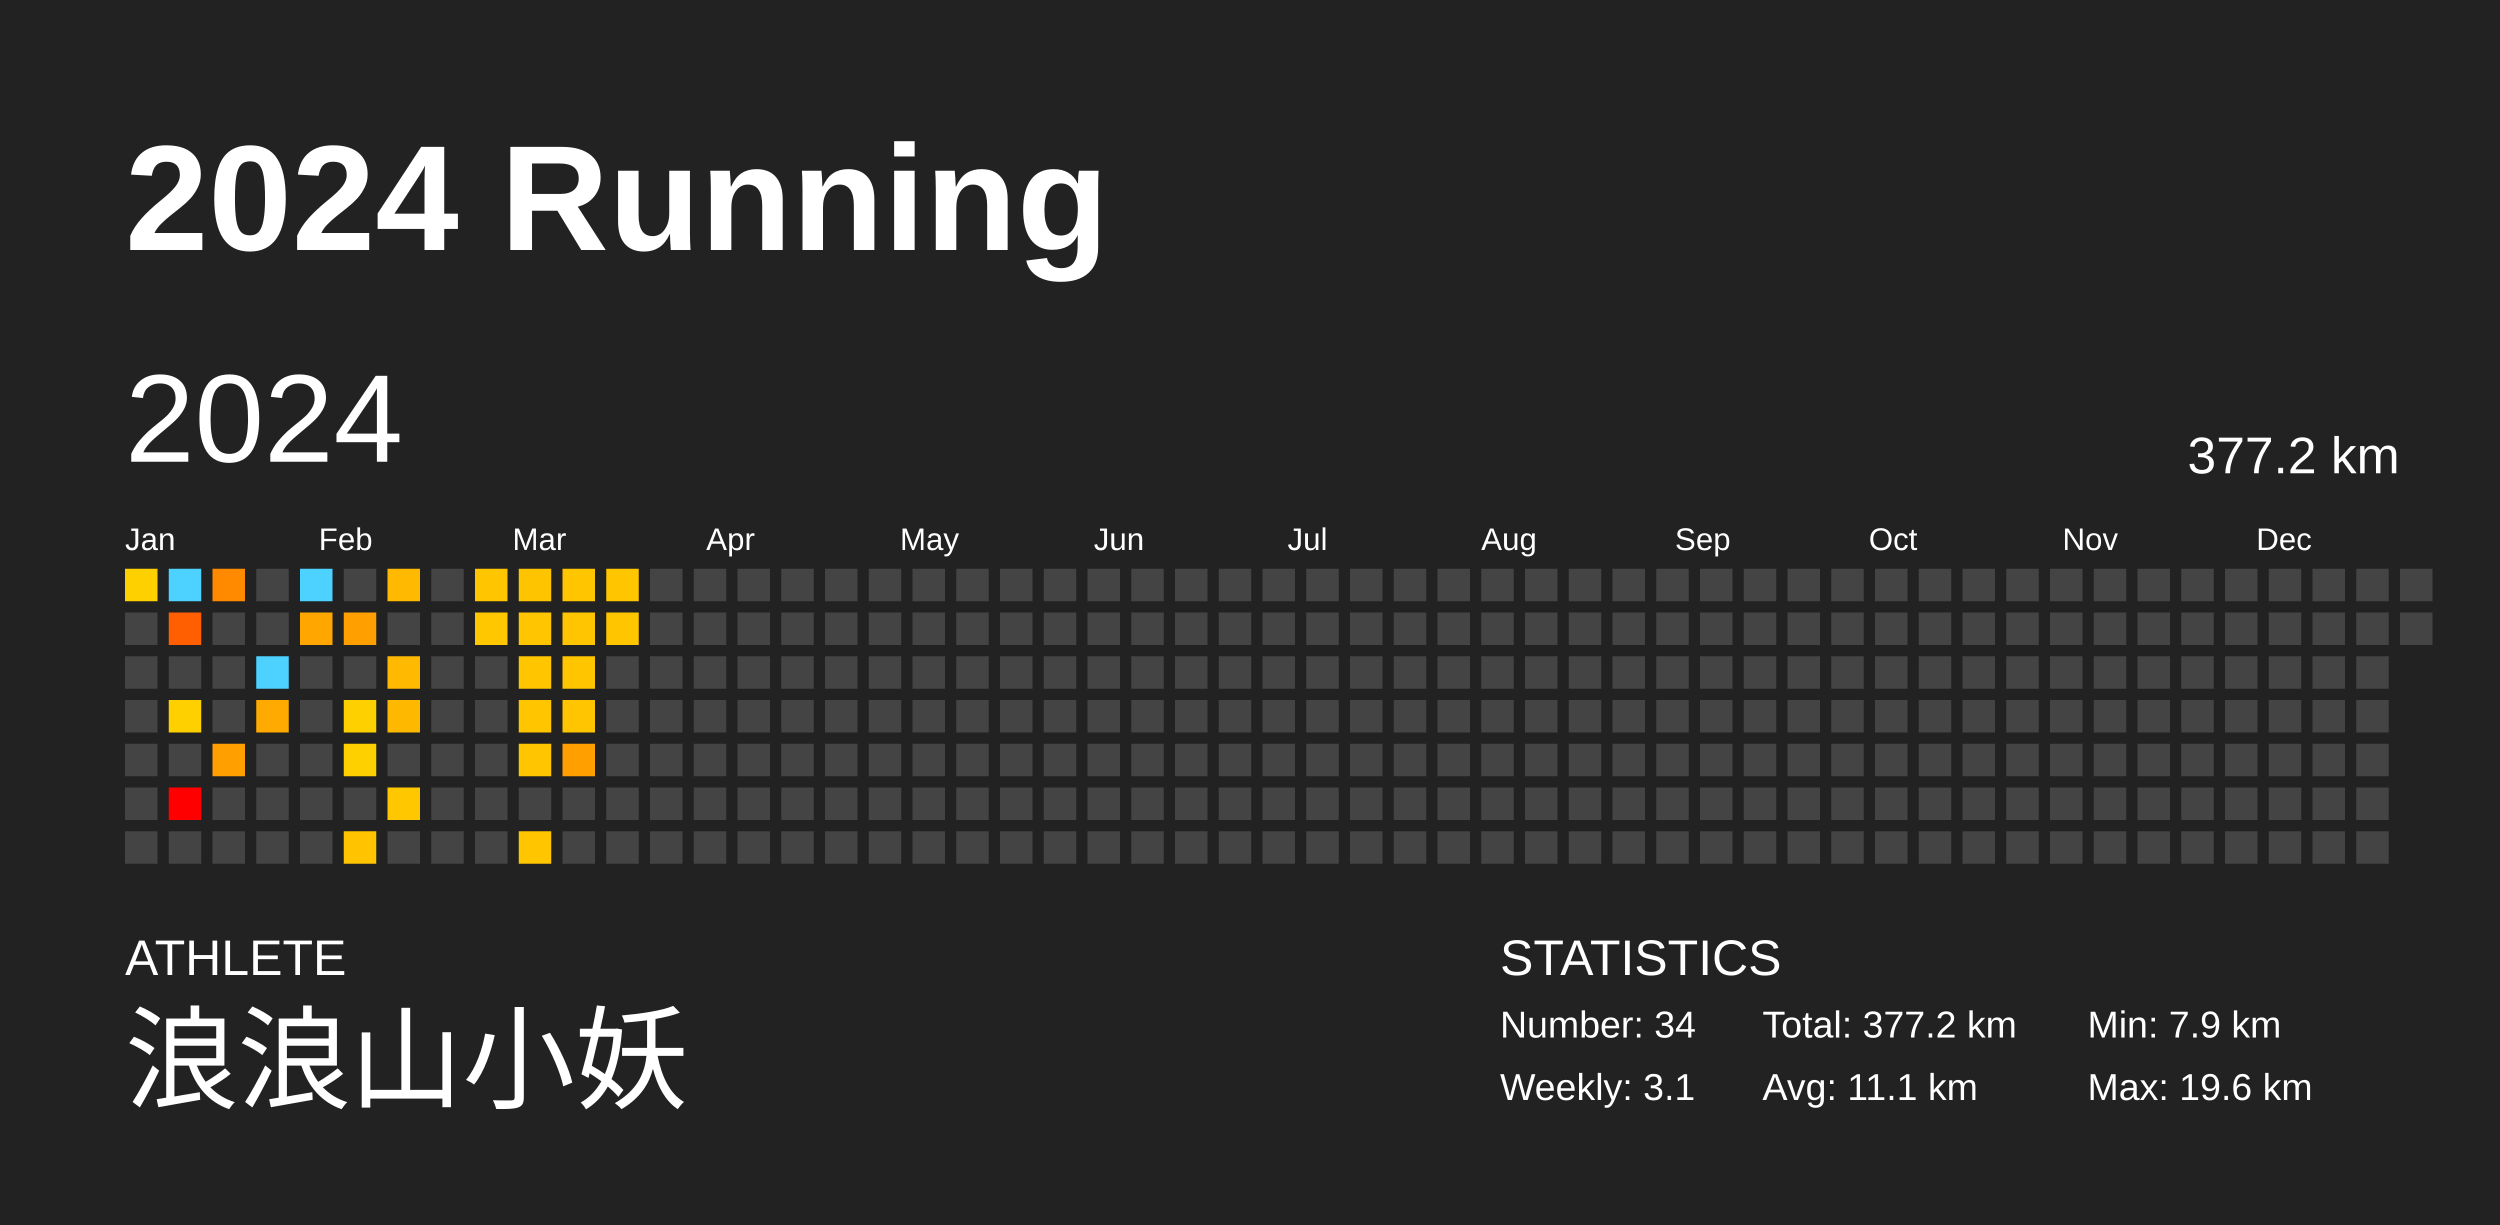
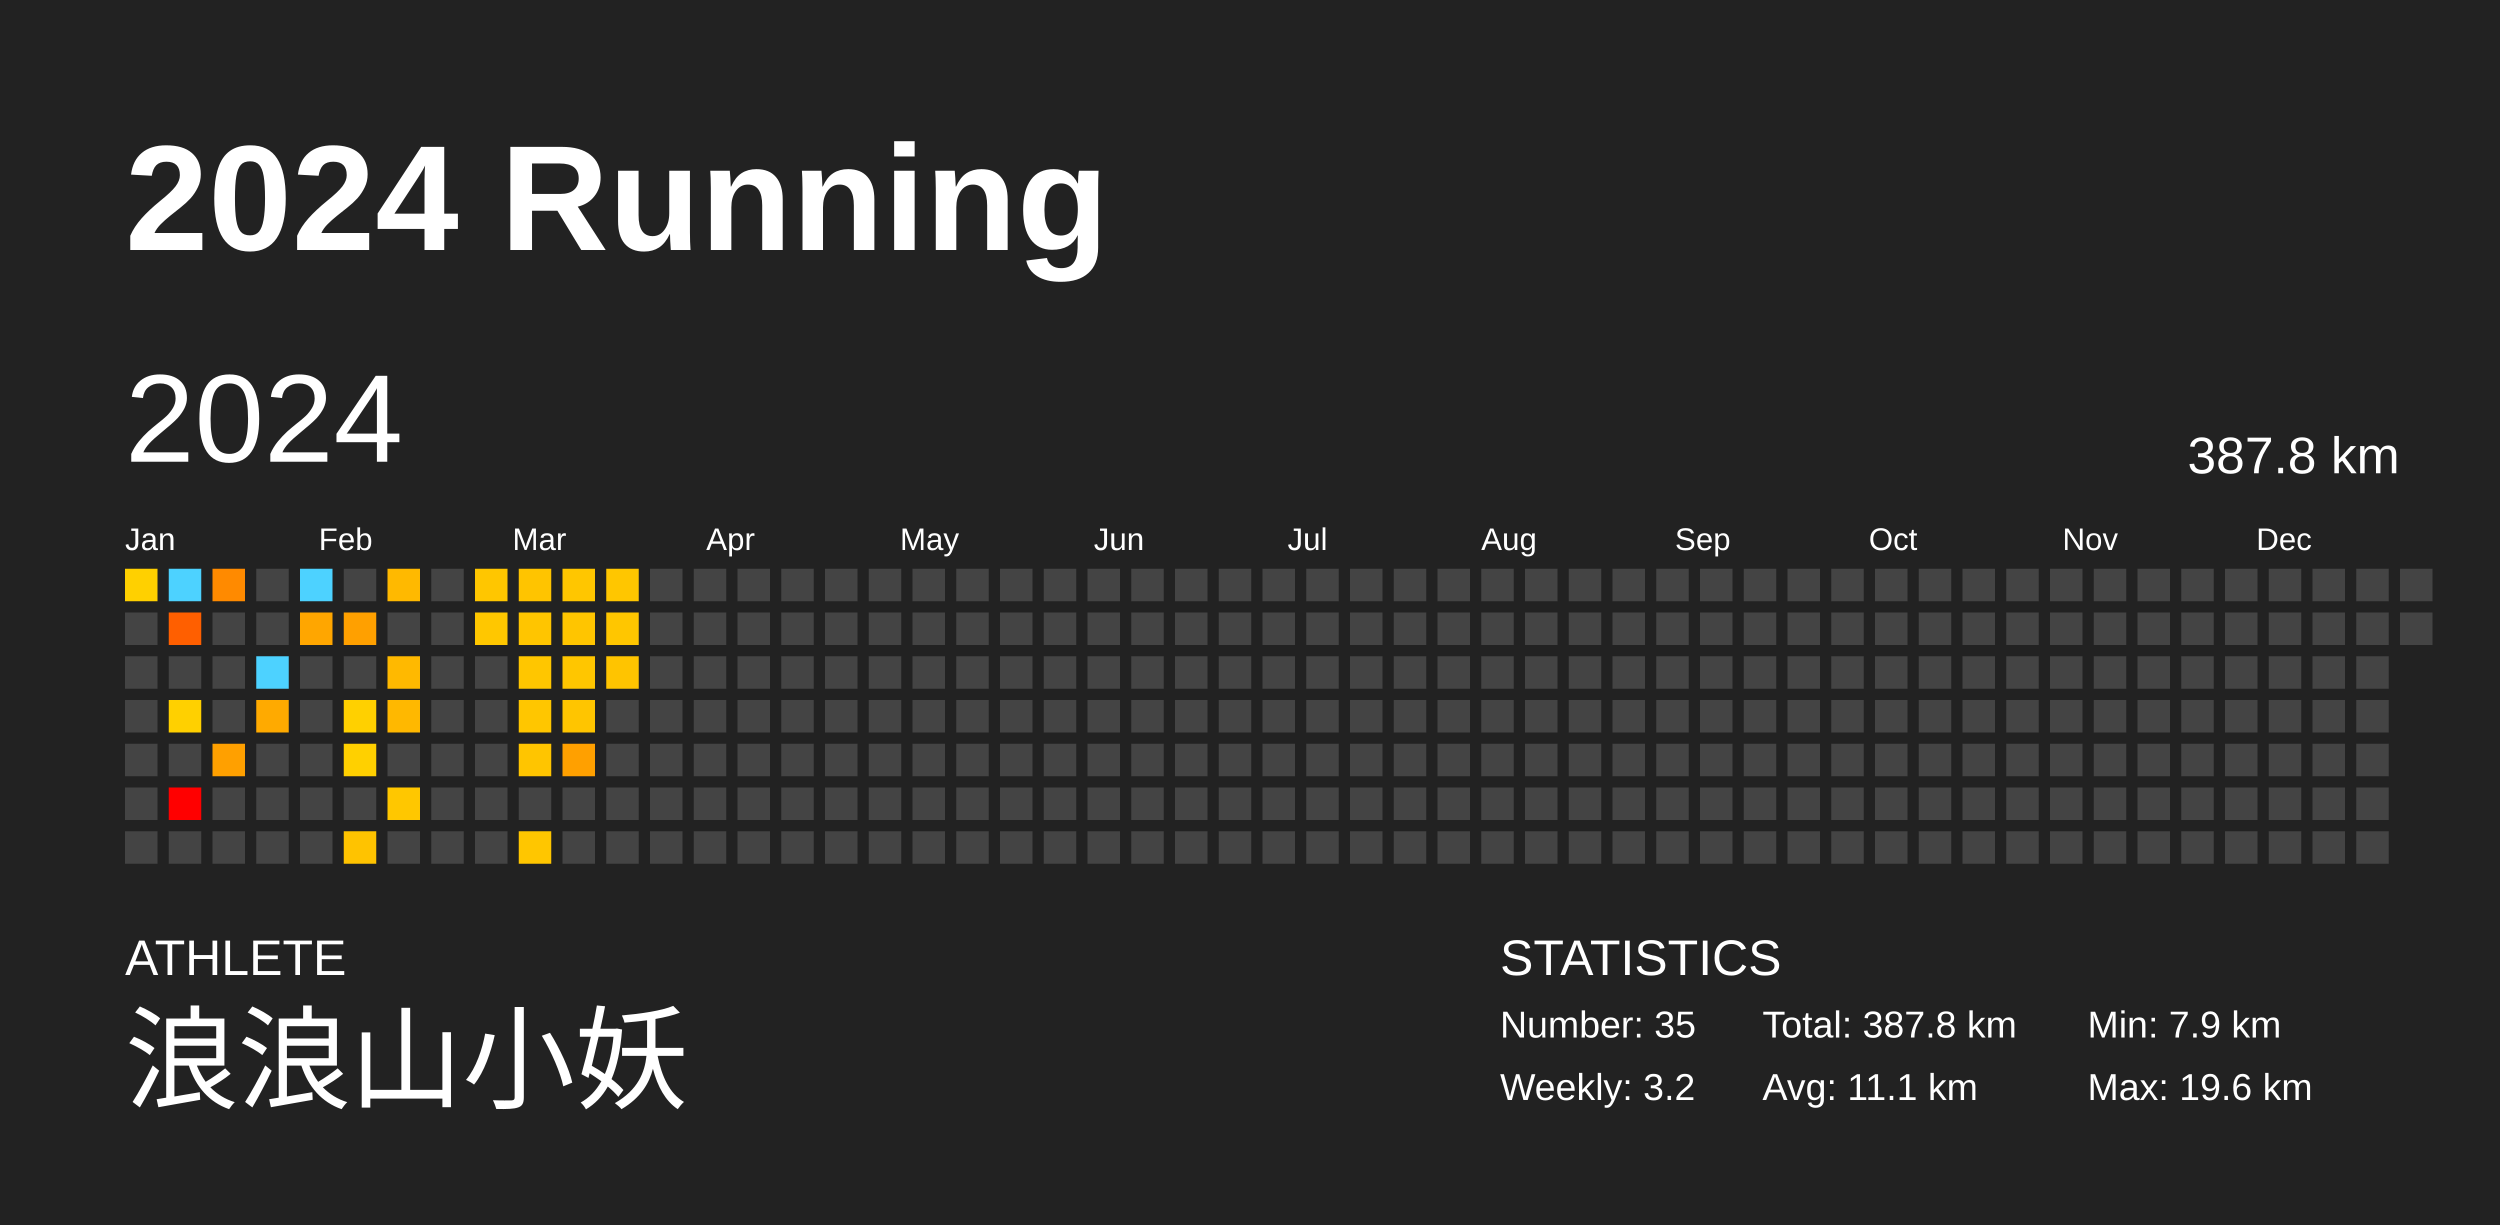
<svg xmlns="http://www.w3.org/2000/svg" baseProfile="full" height="98mm" version="1.1" viewBox="0,0,200,98" width="200mm">
  <defs />
  <rect fill="#222222" height="98" width="200" x="0" y="0" />
  <text fill="#FFFFFF" style="font-size:12px; font-family:Arial; font-weight:bold;" x="10" y="20">2024 Running</text>
  <text fill="#FFFFFF" style="font-size:4px; font-family:Arial" x="10" y="78">ATHLETE</text>
  <text fill="#FFFFFF" style="font-size:9px; font-family:Arial" x="10" y="88">浪浪山小妖</text>
  <text fill="#FFFFFF" style="font-size:4px; font-family:Arial" x="120" y="78">STATISTICS</text>
-   <text fill="#FFFFFF" style="font-size:3px; font-family:Arial" x="120" y="83">Number: 34</text>
-   <text fill="#FFFFFF" style="font-size:3px; font-family:Arial" x="120" y="88">Weekly: 3.1</text>
-   <text fill="#FFFFFF" style="font-size:3px; font-family:Arial" x="141" y="83">Total: 377.2 km</text>
+   <text fill="#FFFFFF" style="font-size:3px; font-family:Arial" x="120" y="83">Number: 35</text>
+   <text fill="#FFFFFF" style="font-size:3px; font-family:Arial" x="120" y="88">Weekly: 3.2</text>
+   <text fill="#FFFFFF" style="font-size:3px; font-family:Arial" x="141" y="83">Total: 387.8 km</text>
  <text fill="#FFFFFF" style="font-size:3px; font-family:Arial" x="141" y="88">Avg: 11.1 km</text>
  <text fill="#FFFFFF" style="font-size:3px; font-family:Arial" x="167" y="83">Min: 7.9 km</text>
  <text fill="#FFFFFF" style="font-size:3px; font-family:Arial" x="167" y="88">Max: 19.6 km</text>
  <text dominant-baseline="hanging" fill="#FFFFFF" style="font-size:10.0px; font-family:Arial;" x="10" y="30">2024</text>
-   <text dominant-baseline="hanging" fill="#FFFFFF" style="font-size:4.125px; font-family:Arial;" x="175" y="35">377.2 km</text>
+   <text dominant-baseline="hanging" fill="#FFFFFF" style="font-size:4.125px; font-family:Arial;" x="175" y="35">387.8 km</text>
  <text fill="#FFFFFF" style="font-size:2.5px; font-family:Arial" x="10.0" y="44">Jan</text>
  <text fill="#FFFFFF" style="font-size:2.5px; font-family:Arial" x="25.5" y="44">Feb</text>
  <text fill="#FFFFFF" style="font-size:2.5px; font-family:Arial" x="41.0" y="44">Mar</text>
  <text fill="#FFFFFF" style="font-size:2.5px; font-family:Arial" x="56.5" y="44">Apr</text>
  <text fill="#FFFFFF" style="font-size:2.5px; font-family:Arial" x="72.0" y="44">May</text>
  <text fill="#FFFFFF" style="font-size:2.5px; font-family:Arial" x="87.5" y="44">Jun</text>
  <text fill="#FFFFFF" style="font-size:2.5px; font-family:Arial" x="103.0" y="44">Jul</text>
  <text fill="#FFFFFF" style="font-size:2.5px; font-family:Arial" x="118.5" y="44">Aug</text>
  <text fill="#FFFFFF" style="font-size:2.5px; font-family:Arial" x="134.0" y="44">Sep</text>
  <text fill="#FFFFFF" style="font-size:2.5px; font-family:Arial" x="149.5" y="44">Oct</text>
  <text fill="#FFFFFF" style="font-size:2.5px; font-family:Arial" x="165.0" y="44">Nov</text>
  <text fill="#FFFFFF" style="font-size:2.5px; font-family:Arial" x="180.5" y="44">Dec</text>
  <rect fill="#ffd000" height="2.6" width="2.6" x="10.0" y="45.5" />
  <rect fill="#444444" height="2.6" width="2.6" x="10.0" y="49.0" />
  <rect fill="#444444" height="2.6" width="2.6" x="10.0" y="52.5" />
  <rect fill="#444444" height="2.6" width="2.6" x="10.0" y="56.0" />
  <rect fill="#444444" height="2.6" width="2.6" x="10.0" y="59.5" />
  <rect fill="#444444" height="2.6" width="2.6" x="10.0" y="63.0" />
  <rect fill="#444444" height="2.6" width="2.6" x="10.0" y="66.5" />
  <rect fill="#4dd2ff" height="2.6" width="2.6" x="13.5" y="45.5" />
  <rect fill="#ff5f00" height="2.6" width="2.6" x="13.5" y="49.0" />
  <rect fill="#444444" height="2.6" width="2.6" x="13.5" y="52.5" />
  <rect fill="#ffd000" height="2.6" width="2.6" x="13.5" y="56.0" />
  <rect fill="#444444" height="2.6" width="2.6" x="13.5" y="59.5" />
  <rect fill="#ff0000" height="2.6" width="2.6" x="13.5" y="63.0" />
  <rect fill="#444444" height="2.6" width="2.6" x="13.5" y="66.5" />
  <rect fill="#ff8a00" height="2.6" width="2.6" x="17.0" y="45.5" />
  <rect fill="#444444" height="2.6" width="2.6" x="17.0" y="49.0" />
  <rect fill="#444444" height="2.6" width="2.6" x="17.0" y="52.5" />
  <rect fill="#444444" height="2.6" width="2.6" x="17.0" y="56.0" />
  <rect fill="#ffa000" height="2.6" width="2.6" x="17.0" y="59.5" />
  <rect fill="#444444" height="2.6" width="2.6" x="17.0" y="63.0" />
  <rect fill="#444444" height="2.6" width="2.6" x="17.0" y="66.5" />
  <rect fill="#444444" height="2.6" width="2.6" x="20.5" y="45.5" />
  <rect fill="#444444" height="2.6" width="2.6" x="20.5" y="49.0" />
  <rect fill="#4dd2ff" height="2.6" width="2.6" x="20.5" y="52.5" />
  <rect fill="#ffaa00" height="2.6" width="2.6" x="20.5" y="56.0" />
  <rect fill="#444444" height="2.6" width="2.6" x="20.5" y="59.5" />
  <rect fill="#444444" height="2.6" width="2.6" x="20.5" y="63.0" />
  <rect fill="#444444" height="2.6" width="2.6" x="20.5" y="66.5" />
  <rect fill="#4dd2ff" height="2.6" width="2.6" x="24.0" y="45.5" />
  <rect fill="#ffa600" height="2.6" width="2.6" x="24.0" y="49.0" />
  <rect fill="#444444" height="2.6" width="2.6" x="24.0" y="52.5" />
  <rect fill="#444444" height="2.6" width="2.6" x="24.0" y="56.0" />
  <rect fill="#444444" height="2.6" width="2.6" x="24.0" y="59.5" />
  <rect fill="#444444" height="2.6" width="2.6" x="24.0" y="63.0" />
  <rect fill="#444444" height="2.6" width="2.6" x="24.0" y="66.5" />
  <rect fill="#444444" height="2.6" width="2.6" x="27.5" y="45.5" />
  <rect fill="#ffa000" height="2.6" width="2.6" x="27.5" y="49.0" />
  <rect fill="#444444" height="2.6" width="2.6" x="27.5" y="52.5" />
  <rect fill="#ffd000" height="2.6" width="2.6" x="27.5" y="56.0" />
  <rect fill="#ffd000" height="2.6" width="2.6" x="27.5" y="59.5" />
  <rect fill="#444444" height="2.6" width="2.6" x="27.5" y="63.0" />
  <rect fill="#ffc300" height="2.6" width="2.6" x="27.5" y="66.5" />
  <rect fill="#ffb900" height="2.6" width="2.6" x="31.0" y="45.5" />
  <rect fill="#444444" height="2.6" width="2.6" x="31.0" y="49.0" />
  <rect fill="#ffb900" height="2.6" width="2.6" x="31.0" y="52.5" />
  <rect fill="#ffb800" height="2.6" width="2.6" x="31.0" y="56.0" />
  <rect fill="#444444" height="2.6" width="2.6" x="31.0" y="59.5" />
  <rect fill="#ffc700" height="2.6" width="2.6" x="31.0" y="63.0" />
  <rect fill="#444444" height="2.6" width="2.6" x="31.0" y="66.5" />
  <rect fill="#444444" height="2.6" width="2.6" x="34.5" y="45.5" />
  <rect fill="#444444" height="2.6" width="2.6" x="34.5" y="49.0" />
  <rect fill="#444444" height="2.6" width="2.6" x="34.5" y="52.5" />
  <rect fill="#444444" height="2.6" width="2.6" x="34.5" y="56.0" />
  <rect fill="#444444" height="2.6" width="2.6" x="34.5" y="59.5" />
  <rect fill="#444444" height="2.6" width="2.6" x="34.5" y="63.0" />
  <rect fill="#444444" height="2.6" width="2.6" x="34.5" y="66.5" />
  <rect fill="#ffc600" height="2.6" width="2.6" x="38.0" y="45.5" />
  <rect fill="#ffc700" height="2.6" width="2.6" x="38.0" y="49.0" />
  <rect fill="#444444" height="2.6" width="2.6" x="38.0" y="52.5" />
  <rect fill="#444444" height="2.6" width="2.6" x="38.0" y="56.0" />
  <rect fill="#444444" height="2.6" width="2.6" x="38.0" y="59.5" />
  <rect fill="#444444" height="2.6" width="2.6" x="38.0" y="63.0" />
  <rect fill="#444444" height="2.6" width="2.6" x="38.0" y="66.5" />
  <rect fill="#ffc400" height="2.6" width="2.6" x="41.5" y="45.5" />
  <rect fill="#ffc500" height="2.6" width="2.6" x="41.5" y="49.0" />
  <rect fill="#ffc600" height="2.6" width="2.6" x="41.5" y="52.5" />
  <rect fill="#ffc600" height="2.6" width="2.6" x="41.5" y="56.0" />
  <rect fill="#ffc500" height="2.6" width="2.6" x="41.5" y="59.5" />
  <rect fill="#444444" height="2.6" width="2.6" x="41.5" y="63.0" />
  <rect fill="#ffc600" height="2.6" width="2.6" x="41.5" y="66.5" />
  <rect fill="#ffc600" height="2.6" width="2.6" x="45.0" y="45.5" />
  <rect fill="#ffc500" height="2.6" width="2.6" x="45.0" y="49.0" />
  <rect fill="#ffc600" height="2.6" width="2.6" x="45.0" y="52.5" />
  <rect fill="#ffc500" height="2.6" width="2.6" x="45.0" y="56.0" />
  <rect fill="#ffa000" height="2.6" width="2.6" x="45.0" y="59.5" />
  <rect fill="#444444" height="2.6" width="2.6" x="45.0" y="63.0" />
  <rect fill="#444444" height="2.6" width="2.6" x="45.0" y="66.5" />
  <rect fill="#ffc600" height="2.6" width="2.6" x="48.5" y="45.5" />
  <rect fill="#ffc600" height="2.6" width="2.6" x="48.5" y="49.0" />
-   <rect fill="#444444" height="2.6" width="2.6" x="48.5" y="52.5" />
+   <rect fill="#ffc400" height="2.6" width="2.6" x="48.5" y="52.5" />
  <rect fill="#444444" height="2.6" width="2.6" x="48.5" y="56.0" />
  <rect fill="#444444" height="2.6" width="2.6" x="48.5" y="59.5" />
  <rect fill="#444444" height="2.6" width="2.6" x="48.5" y="63.0" />
  <rect fill="#444444" height="2.6" width="2.6" x="48.5" y="66.5" />
  <rect fill="#444444" height="2.6" width="2.6" x="52.0" y="45.5" />
  <rect fill="#444444" height="2.6" width="2.6" x="52.0" y="49.0" />
  <rect fill="#444444" height="2.6" width="2.6" x="52.0" y="52.5" />
  <rect fill="#444444" height="2.6" width="2.6" x="52.0" y="56.0" />
  <rect fill="#444444" height="2.6" width="2.6" x="52.0" y="59.5" />
  <rect fill="#444444" height="2.6" width="2.6" x="52.0" y="63.0" />
  <rect fill="#444444" height="2.6" width="2.6" x="52.0" y="66.5" />
  <rect fill="#444444" height="2.6" width="2.6" x="55.5" y="45.5" />
  <rect fill="#444444" height="2.6" width="2.6" x="55.5" y="49.0" />
  <rect fill="#444444" height="2.6" width="2.6" x="55.5" y="52.5" />
  <rect fill="#444444" height="2.6" width="2.6" x="55.5" y="56.0" />
  <rect fill="#444444" height="2.6" width="2.6" x="55.5" y="59.5" />
  <rect fill="#444444" height="2.6" width="2.6" x="55.5" y="63.0" />
  <rect fill="#444444" height="2.6" width="2.6" x="55.5" y="66.5" />
  <rect fill="#444444" height="2.6" width="2.6" x="59.0" y="45.5" />
  <rect fill="#444444" height="2.6" width="2.6" x="59.0" y="49.0" />
  <rect fill="#444444" height="2.6" width="2.6" x="59.0" y="52.5" />
  <rect fill="#444444" height="2.6" width="2.6" x="59.0" y="56.0" />
  <rect fill="#444444" height="2.6" width="2.6" x="59.0" y="59.5" />
  <rect fill="#444444" height="2.6" width="2.6" x="59.0" y="63.0" />
  <rect fill="#444444" height="2.6" width="2.6" x="59.0" y="66.5" />
  <rect fill="#444444" height="2.6" width="2.6" x="62.5" y="45.5" />
  <rect fill="#444444" height="2.6" width="2.6" x="62.5" y="49.0" />
  <rect fill="#444444" height="2.6" width="2.6" x="62.5" y="52.5" />
  <rect fill="#444444" height="2.6" width="2.6" x="62.5" y="56.0" />
  <rect fill="#444444" height="2.6" width="2.6" x="62.5" y="59.5" />
  <rect fill="#444444" height="2.6" width="2.6" x="62.5" y="63.0" />
  <rect fill="#444444" height="2.6" width="2.6" x="62.5" y="66.5" />
  <rect fill="#444444" height="2.6" width="2.6" x="66.0" y="45.5" />
  <rect fill="#444444" height="2.6" width="2.6" x="66.0" y="49.0" />
  <rect fill="#444444" height="2.6" width="2.6" x="66.0" y="52.5" />
  <rect fill="#444444" height="2.6" width="2.6" x="66.0" y="56.0" />
  <rect fill="#444444" height="2.6" width="2.6" x="66.0" y="59.5" />
  <rect fill="#444444" height="2.6" width="2.6" x="66.0" y="63.0" />
  <rect fill="#444444" height="2.6" width="2.6" x="66.0" y="66.5" />
  <rect fill="#444444" height="2.6" width="2.6" x="69.5" y="45.5" />
  <rect fill="#444444" height="2.6" width="2.6" x="69.5" y="49.0" />
  <rect fill="#444444" height="2.6" width="2.6" x="69.5" y="52.5" />
  <rect fill="#444444" height="2.6" width="2.6" x="69.5" y="56.0" />
  <rect fill="#444444" height="2.6" width="2.6" x="69.5" y="59.5" />
  <rect fill="#444444" height="2.6" width="2.6" x="69.5" y="63.0" />
  <rect fill="#444444" height="2.6" width="2.6" x="69.5" y="66.5" />
  <rect fill="#444444" height="2.6" width="2.6" x="73.0" y="45.5" />
  <rect fill="#444444" height="2.6" width="2.6" x="73.0" y="49.0" />
  <rect fill="#444444" height="2.6" width="2.6" x="73.0" y="52.5" />
  <rect fill="#444444" height="2.6" width="2.6" x="73.0" y="56.0" />
  <rect fill="#444444" height="2.6" width="2.6" x="73.0" y="59.5" />
  <rect fill="#444444" height="2.6" width="2.6" x="73.0" y="63.0" />
  <rect fill="#444444" height="2.6" width="2.6" x="73.0" y="66.5" />
  <rect fill="#444444" height="2.6" width="2.6" x="76.5" y="45.5" />
  <rect fill="#444444" height="2.6" width="2.6" x="76.5" y="49.0" />
  <rect fill="#444444" height="2.6" width="2.6" x="76.5" y="52.5" />
  <rect fill="#444444" height="2.6" width="2.6" x="76.5" y="56.0" />
  <rect fill="#444444" height="2.6" width="2.6" x="76.5" y="59.5" />
  <rect fill="#444444" height="2.6" width="2.6" x="76.5" y="63.0" />
  <rect fill="#444444" height="2.6" width="2.6" x="76.5" y="66.5" />
  <rect fill="#444444" height="2.6" width="2.6" x="80.0" y="45.5" />
  <rect fill="#444444" height="2.6" width="2.6" x="80.0" y="49.0" />
  <rect fill="#444444" height="2.6" width="2.6" x="80.0" y="52.5" />
  <rect fill="#444444" height="2.6" width="2.6" x="80.0" y="56.0" />
  <rect fill="#444444" height="2.6" width="2.6" x="80.0" y="59.5" />
  <rect fill="#444444" height="2.6" width="2.6" x="80.0" y="63.0" />
  <rect fill="#444444" height="2.6" width="2.6" x="80.0" y="66.5" />
  <rect fill="#444444" height="2.6" width="2.6" x="83.5" y="45.5" />
  <rect fill="#444444" height="2.6" width="2.6" x="83.5" y="49.0" />
  <rect fill="#444444" height="2.6" width="2.6" x="83.5" y="52.5" />
  <rect fill="#444444" height="2.6" width="2.6" x="83.5" y="56.0" />
  <rect fill="#444444" height="2.6" width="2.6" x="83.5" y="59.5" />
  <rect fill="#444444" height="2.6" width="2.6" x="83.5" y="63.0" />
  <rect fill="#444444" height="2.6" width="2.6" x="83.5" y="66.5" />
  <rect fill="#444444" height="2.6" width="2.6" x="87.0" y="45.5" />
  <rect fill="#444444" height="2.6" width="2.6" x="87.0" y="49.0" />
  <rect fill="#444444" height="2.6" width="2.6" x="87.0" y="52.5" />
  <rect fill="#444444" height="2.6" width="2.6" x="87.0" y="56.0" />
  <rect fill="#444444" height="2.6" width="2.6" x="87.0" y="59.5" />
  <rect fill="#444444" height="2.6" width="2.6" x="87.0" y="63.0" />
  <rect fill="#444444" height="2.6" width="2.6" x="87.0" y="66.5" />
  <rect fill="#444444" height="2.6" width="2.6" x="90.5" y="45.5" />
  <rect fill="#444444" height="2.6" width="2.6" x="90.5" y="49.0" />
  <rect fill="#444444" height="2.6" width="2.6" x="90.5" y="52.5" />
  <rect fill="#444444" height="2.6" width="2.6" x="90.5" y="56.0" />
  <rect fill="#444444" height="2.6" width="2.6" x="90.5" y="59.5" />
  <rect fill="#444444" height="2.6" width="2.6" x="90.5" y="63.0" />
  <rect fill="#444444" height="2.6" width="2.6" x="90.5" y="66.5" />
  <rect fill="#444444" height="2.6" width="2.6" x="94.0" y="45.5" />
  <rect fill="#444444" height="2.6" width="2.6" x="94.0" y="49.0" />
  <rect fill="#444444" height="2.6" width="2.6" x="94.0" y="52.5" />
  <rect fill="#444444" height="2.6" width="2.6" x="94.0" y="56.0" />
  <rect fill="#444444" height="2.6" width="2.6" x="94.0" y="59.5" />
  <rect fill="#444444" height="2.6" width="2.6" x="94.0" y="63.0" />
  <rect fill="#444444" height="2.6" width="2.6" x="94.0" y="66.5" />
  <rect fill="#444444" height="2.6" width="2.6" x="97.5" y="45.5" />
  <rect fill="#444444" height="2.6" width="2.6" x="97.5" y="49.0" />
  <rect fill="#444444" height="2.6" width="2.6" x="97.5" y="52.5" />
  <rect fill="#444444" height="2.6" width="2.6" x="97.5" y="56.0" />
  <rect fill="#444444" height="2.6" width="2.6" x="97.5" y="59.5" />
  <rect fill="#444444" height="2.6" width="2.6" x="97.5" y="63.0" />
  <rect fill="#444444" height="2.6" width="2.6" x="97.5" y="66.5" />
  <rect fill="#444444" height="2.6" width="2.6" x="101.0" y="45.5" />
  <rect fill="#444444" height="2.6" width="2.6" x="101.0" y="49.0" />
  <rect fill="#444444" height="2.6" width="2.6" x="101.0" y="52.5" />
  <rect fill="#444444" height="2.6" width="2.6" x="101.0" y="56.0" />
  <rect fill="#444444" height="2.6" width="2.6" x="101.0" y="59.5" />
  <rect fill="#444444" height="2.6" width="2.6" x="101.0" y="63.0" />
  <rect fill="#444444" height="2.6" width="2.6" x="101.0" y="66.5" />
  <rect fill="#444444" height="2.6" width="2.6" x="104.5" y="45.5" />
  <rect fill="#444444" height="2.6" width="2.6" x="104.5" y="49.0" />
  <rect fill="#444444" height="2.6" width="2.6" x="104.5" y="52.5" />
  <rect fill="#444444" height="2.6" width="2.6" x="104.5" y="56.0" />
  <rect fill="#444444" height="2.6" width="2.6" x="104.5" y="59.5" />
  <rect fill="#444444" height="2.6" width="2.6" x="104.5" y="63.0" />
  <rect fill="#444444" height="2.6" width="2.6" x="104.5" y="66.5" />
  <rect fill="#444444" height="2.6" width="2.6" x="108.0" y="45.5" />
  <rect fill="#444444" height="2.6" width="2.6" x="108.0" y="49.0" />
  <rect fill="#444444" height="2.6" width="2.6" x="108.0" y="52.5" />
  <rect fill="#444444" height="2.6" width="2.6" x="108.0" y="56.0" />
  <rect fill="#444444" height="2.6" width="2.6" x="108.0" y="59.5" />
  <rect fill="#444444" height="2.6" width="2.6" x="108.0" y="63.0" />
  <rect fill="#444444" height="2.6" width="2.6" x="108.0" y="66.5" />
  <rect fill="#444444" height="2.6" width="2.6" x="111.5" y="45.5" />
  <rect fill="#444444" height="2.6" width="2.6" x="111.5" y="49.0" />
  <rect fill="#444444" height="2.6" width="2.6" x="111.5" y="52.5" />
  <rect fill="#444444" height="2.6" width="2.6" x="111.5" y="56.0" />
  <rect fill="#444444" height="2.6" width="2.6" x="111.5" y="59.5" />
  <rect fill="#444444" height="2.6" width="2.6" x="111.5" y="63.0" />
  <rect fill="#444444" height="2.6" width="2.6" x="111.5" y="66.5" />
  <rect fill="#444444" height="2.6" width="2.6" x="115.0" y="45.5" />
  <rect fill="#444444" height="2.6" width="2.6" x="115.0" y="49.0" />
  <rect fill="#444444" height="2.6" width="2.6" x="115.0" y="52.5" />
  <rect fill="#444444" height="2.6" width="2.6" x="115.0" y="56.0" />
  <rect fill="#444444" height="2.6" width="2.6" x="115.0" y="59.5" />
  <rect fill="#444444" height="2.6" width="2.6" x="115.0" y="63.0" />
  <rect fill="#444444" height="2.6" width="2.6" x="115.0" y="66.5" />
  <rect fill="#444444" height="2.6" width="2.6" x="118.5" y="45.5" />
  <rect fill="#444444" height="2.6" width="2.6" x="118.5" y="49.0" />
  <rect fill="#444444" height="2.6" width="2.6" x="118.5" y="52.5" />
  <rect fill="#444444" height="2.6" width="2.6" x="118.5" y="56.0" />
  <rect fill="#444444" height="2.6" width="2.6" x="118.5" y="59.5" />
  <rect fill="#444444" height="2.6" width="2.6" x="118.5" y="63.0" />
  <rect fill="#444444" height="2.6" width="2.6" x="118.5" y="66.5" />
  <rect fill="#444444" height="2.6" width="2.6" x="122.0" y="45.5" />
  <rect fill="#444444" height="2.6" width="2.6" x="122.0" y="49.0" />
  <rect fill="#444444" height="2.6" width="2.6" x="122.0" y="52.5" />
  <rect fill="#444444" height="2.6" width="2.6" x="122.0" y="56.0" />
  <rect fill="#444444" height="2.6" width="2.6" x="122.0" y="59.5" />
  <rect fill="#444444" height="2.6" width="2.6" x="122.0" y="63.0" />
  <rect fill="#444444" height="2.6" width="2.6" x="122.0" y="66.5" />
  <rect fill="#444444" height="2.6" width="2.6" x="125.5" y="45.5" />
  <rect fill="#444444" height="2.6" width="2.6" x="125.5" y="49.0" />
  <rect fill="#444444" height="2.6" width="2.6" x="125.5" y="52.5" />
  <rect fill="#444444" height="2.6" width="2.6" x="125.5" y="56.0" />
  <rect fill="#444444" height="2.6" width="2.6" x="125.5" y="59.5" />
  <rect fill="#444444" height="2.6" width="2.6" x="125.5" y="63.0" />
  <rect fill="#444444" height="2.6" width="2.6" x="125.5" y="66.5" />
  <rect fill="#444444" height="2.6" width="2.6" x="129.0" y="45.5" />
  <rect fill="#444444" height="2.6" width="2.6" x="129.0" y="49.0" />
  <rect fill="#444444" height="2.6" width="2.6" x="129.0" y="52.5" />
  <rect fill="#444444" height="2.6" width="2.6" x="129.0" y="56.0" />
  <rect fill="#444444" height="2.6" width="2.6" x="129.0" y="59.5" />
  <rect fill="#444444" height="2.6" width="2.6" x="129.0" y="63.0" />
  <rect fill="#444444" height="2.6" width="2.6" x="129.0" y="66.5" />
  <rect fill="#444444" height="2.6" width="2.6" x="132.5" y="45.5" />
  <rect fill="#444444" height="2.6" width="2.6" x="132.5" y="49.0" />
  <rect fill="#444444" height="2.6" width="2.6" x="132.5" y="52.5" />
  <rect fill="#444444" height="2.6" width="2.6" x="132.5" y="56.0" />
  <rect fill="#444444" height="2.6" width="2.6" x="132.5" y="59.5" />
  <rect fill="#444444" height="2.6" width="2.6" x="132.5" y="63.0" />
  <rect fill="#444444" height="2.6" width="2.6" x="132.5" y="66.5" />
  <rect fill="#444444" height="2.6" width="2.6" x="136.0" y="45.5" />
  <rect fill="#444444" height="2.6" width="2.6" x="136.0" y="49.0" />
  <rect fill="#444444" height="2.6" width="2.6" x="136.0" y="52.5" />
  <rect fill="#444444" height="2.6" width="2.6" x="136.0" y="56.0" />
  <rect fill="#444444" height="2.6" width="2.6" x="136.0" y="59.5" />
  <rect fill="#444444" height="2.6" width="2.6" x="136.0" y="63.0" />
  <rect fill="#444444" height="2.6" width="2.6" x="136.0" y="66.5" />
  <rect fill="#444444" height="2.6" width="2.6" x="139.5" y="45.5" />
  <rect fill="#444444" height="2.6" width="2.6" x="139.5" y="49.0" />
  <rect fill="#444444" height="2.6" width="2.6" x="139.5" y="52.5" />
  <rect fill="#444444" height="2.6" width="2.6" x="139.5" y="56.0" />
  <rect fill="#444444" height="2.6" width="2.6" x="139.5" y="59.5" />
  <rect fill="#444444" height="2.6" width="2.6" x="139.5" y="63.0" />
  <rect fill="#444444" height="2.6" width="2.6" x="139.5" y="66.5" />
  <rect fill="#444444" height="2.6" width="2.6" x="143.0" y="45.5" />
  <rect fill="#444444" height="2.6" width="2.6" x="143.0" y="49.0" />
  <rect fill="#444444" height="2.6" width="2.6" x="143.0" y="52.5" />
  <rect fill="#444444" height="2.6" width="2.6" x="143.0" y="56.0" />
  <rect fill="#444444" height="2.6" width="2.6" x="143.0" y="59.5" />
  <rect fill="#444444" height="2.6" width="2.6" x="143.0" y="63.0" />
  <rect fill="#444444" height="2.6" width="2.6" x="143.0" y="66.5" />
  <rect fill="#444444" height="2.6" width="2.6" x="146.5" y="45.5" />
  <rect fill="#444444" height="2.6" width="2.6" x="146.5" y="49.0" />
  <rect fill="#444444" height="2.6" width="2.6" x="146.5" y="52.5" />
  <rect fill="#444444" height="2.6" width="2.6" x="146.5" y="56.0" />
  <rect fill="#444444" height="2.6" width="2.6" x="146.5" y="59.5" />
  <rect fill="#444444" height="2.6" width="2.6" x="146.5" y="63.0" />
  <rect fill="#444444" height="2.6" width="2.6" x="146.5" y="66.5" />
  <rect fill="#444444" height="2.6" width="2.6" x="150.0" y="45.5" />
  <rect fill="#444444" height="2.6" width="2.6" x="150.0" y="49.0" />
  <rect fill="#444444" height="2.6" width="2.6" x="150.0" y="52.5" />
  <rect fill="#444444" height="2.6" width="2.6" x="150.0" y="56.0" />
  <rect fill="#444444" height="2.6" width="2.6" x="150.0" y="59.5" />
  <rect fill="#444444" height="2.6" width="2.6" x="150.0" y="63.0" />
  <rect fill="#444444" height="2.6" width="2.6" x="150.0" y="66.5" />
  <rect fill="#444444" height="2.6" width="2.6" x="153.5" y="45.5" />
  <rect fill="#444444" height="2.6" width="2.6" x="153.5" y="49.0" />
  <rect fill="#444444" height="2.6" width="2.6" x="153.5" y="52.5" />
  <rect fill="#444444" height="2.6" width="2.6" x="153.5" y="56.0" />
  <rect fill="#444444" height="2.6" width="2.6" x="153.5" y="59.5" />
  <rect fill="#444444" height="2.6" width="2.6" x="153.5" y="63.0" />
  <rect fill="#444444" height="2.6" width="2.6" x="153.5" y="66.5" />
  <rect fill="#444444" height="2.6" width="2.6" x="157.0" y="45.5" />
  <rect fill="#444444" height="2.6" width="2.6" x="157.0" y="49.0" />
  <rect fill="#444444" height="2.6" width="2.6" x="157.0" y="52.5" />
  <rect fill="#444444" height="2.6" width="2.6" x="157.0" y="56.0" />
  <rect fill="#444444" height="2.6" width="2.6" x="157.0" y="59.5" />
  <rect fill="#444444" height="2.6" width="2.6" x="157.0" y="63.0" />
  <rect fill="#444444" height="2.6" width="2.6" x="157.0" y="66.5" />
  <rect fill="#444444" height="2.6" width="2.6" x="160.5" y="45.5" />
  <rect fill="#444444" height="2.6" width="2.6" x="160.5" y="49.0" />
  <rect fill="#444444" height="2.6" width="2.6" x="160.5" y="52.5" />
  <rect fill="#444444" height="2.6" width="2.6" x="160.5" y="56.0" />
  <rect fill="#444444" height="2.6" width="2.6" x="160.5" y="59.5" />
  <rect fill="#444444" height="2.6" width="2.6" x="160.5" y="63.0" />
  <rect fill="#444444" height="2.6" width="2.6" x="160.5" y="66.5" />
  <rect fill="#444444" height="2.6" width="2.6" x="164.0" y="45.5" />
  <rect fill="#444444" height="2.6" width="2.6" x="164.0" y="49.0" />
  <rect fill="#444444" height="2.6" width="2.6" x="164.0" y="52.5" />
  <rect fill="#444444" height="2.6" width="2.6" x="164.0" y="56.0" />
  <rect fill="#444444" height="2.6" width="2.6" x="164.0" y="59.5" />
  <rect fill="#444444" height="2.6" width="2.6" x="164.0" y="63.0" />
  <rect fill="#444444" height="2.6" width="2.6" x="164.0" y="66.5" />
  <rect fill="#444444" height="2.6" width="2.6" x="167.5" y="45.5" />
  <rect fill="#444444" height="2.6" width="2.6" x="167.5" y="49.0" />
  <rect fill="#444444" height="2.6" width="2.6" x="167.5" y="52.5" />
  <rect fill="#444444" height="2.6" width="2.6" x="167.5" y="56.0" />
  <rect fill="#444444" height="2.6" width="2.6" x="167.5" y="59.5" />
  <rect fill="#444444" height="2.6" width="2.6" x="167.5" y="63.0" />
  <rect fill="#444444" height="2.6" width="2.6" x="167.5" y="66.5" />
  <rect fill="#444444" height="2.6" width="2.6" x="171.0" y="45.5" />
  <rect fill="#444444" height="2.6" width="2.6" x="171.0" y="49.0" />
  <rect fill="#444444" height="2.6" width="2.6" x="171.0" y="52.5" />
  <rect fill="#444444" height="2.6" width="2.6" x="171.0" y="56.0" />
  <rect fill="#444444" height="2.6" width="2.6" x="171.0" y="59.5" />
  <rect fill="#444444" height="2.6" width="2.6" x="171.0" y="63.0" />
  <rect fill="#444444" height="2.6" width="2.6" x="171.0" y="66.5" />
  <rect fill="#444444" height="2.6" width="2.6" x="174.5" y="45.5" />
  <rect fill="#444444" height="2.6" width="2.6" x="174.5" y="49.0" />
  <rect fill="#444444" height="2.6" width="2.6" x="174.5" y="52.5" />
  <rect fill="#444444" height="2.6" width="2.6" x="174.5" y="56.0" />
  <rect fill="#444444" height="2.6" width="2.6" x="174.5" y="59.5" />
  <rect fill="#444444" height="2.6" width="2.6" x="174.5" y="63.0" />
  <rect fill="#444444" height="2.6" width="2.6" x="174.5" y="66.5" />
  <rect fill="#444444" height="2.6" width="2.6" x="178.0" y="45.5" />
  <rect fill="#444444" height="2.6" width="2.6" x="178.0" y="49.0" />
  <rect fill="#444444" height="2.6" width="2.6" x="178.0" y="52.5" />
  <rect fill="#444444" height="2.6" width="2.6" x="178.0" y="56.0" />
  <rect fill="#444444" height="2.6" width="2.6" x="178.0" y="59.5" />
  <rect fill="#444444" height="2.6" width="2.6" x="178.0" y="63.0" />
  <rect fill="#444444" height="2.6" width="2.6" x="178.0" y="66.5" />
  <rect fill="#444444" height="2.6" width="2.6" x="181.5" y="45.5" />
  <rect fill="#444444" height="2.6" width="2.6" x="181.5" y="49.0" />
  <rect fill="#444444" height="2.6" width="2.6" x="181.5" y="52.5" />
  <rect fill="#444444" height="2.6" width="2.6" x="181.5" y="56.0" />
  <rect fill="#444444" height="2.6" width="2.6" x="181.5" y="59.5" />
  <rect fill="#444444" height="2.6" width="2.6" x="181.5" y="63.0" />
  <rect fill="#444444" height="2.6" width="2.6" x="181.5" y="66.5" />
  <rect fill="#444444" height="2.6" width="2.6" x="185.0" y="45.5" />
  <rect fill="#444444" height="2.6" width="2.6" x="185.0" y="49.0" />
  <rect fill="#444444" height="2.6" width="2.6" x="185.0" y="52.5" />
  <rect fill="#444444" height="2.6" width="2.6" x="185.0" y="56.0" />
  <rect fill="#444444" height="2.6" width="2.6" x="185.0" y="59.5" />
  <rect fill="#444444" height="2.6" width="2.6" x="185.0" y="63.0" />
  <rect fill="#444444" height="2.6" width="2.6" x="185.0" y="66.5" />
  <rect fill="#444444" height="2.6" width="2.6" x="188.5" y="45.5" />
  <rect fill="#444444" height="2.6" width="2.6" x="188.5" y="49.0" />
  <rect fill="#444444" height="2.6" width="2.6" x="188.5" y="52.5" />
  <rect fill="#444444" height="2.6" width="2.6" x="188.5" y="56.0" />
  <rect fill="#444444" height="2.6" width="2.6" x="188.5" y="59.5" />
  <rect fill="#444444" height="2.6" width="2.6" x="188.5" y="63.0" />
  <rect fill="#444444" height="2.6" width="2.6" x="188.5" y="66.5" />
  <rect fill="#444444" height="2.6" width="2.6" x="192.0" y="45.5" />
  <rect fill="#444444" height="2.6" width="2.6" x="192.0" y="49.0" />
</svg>
